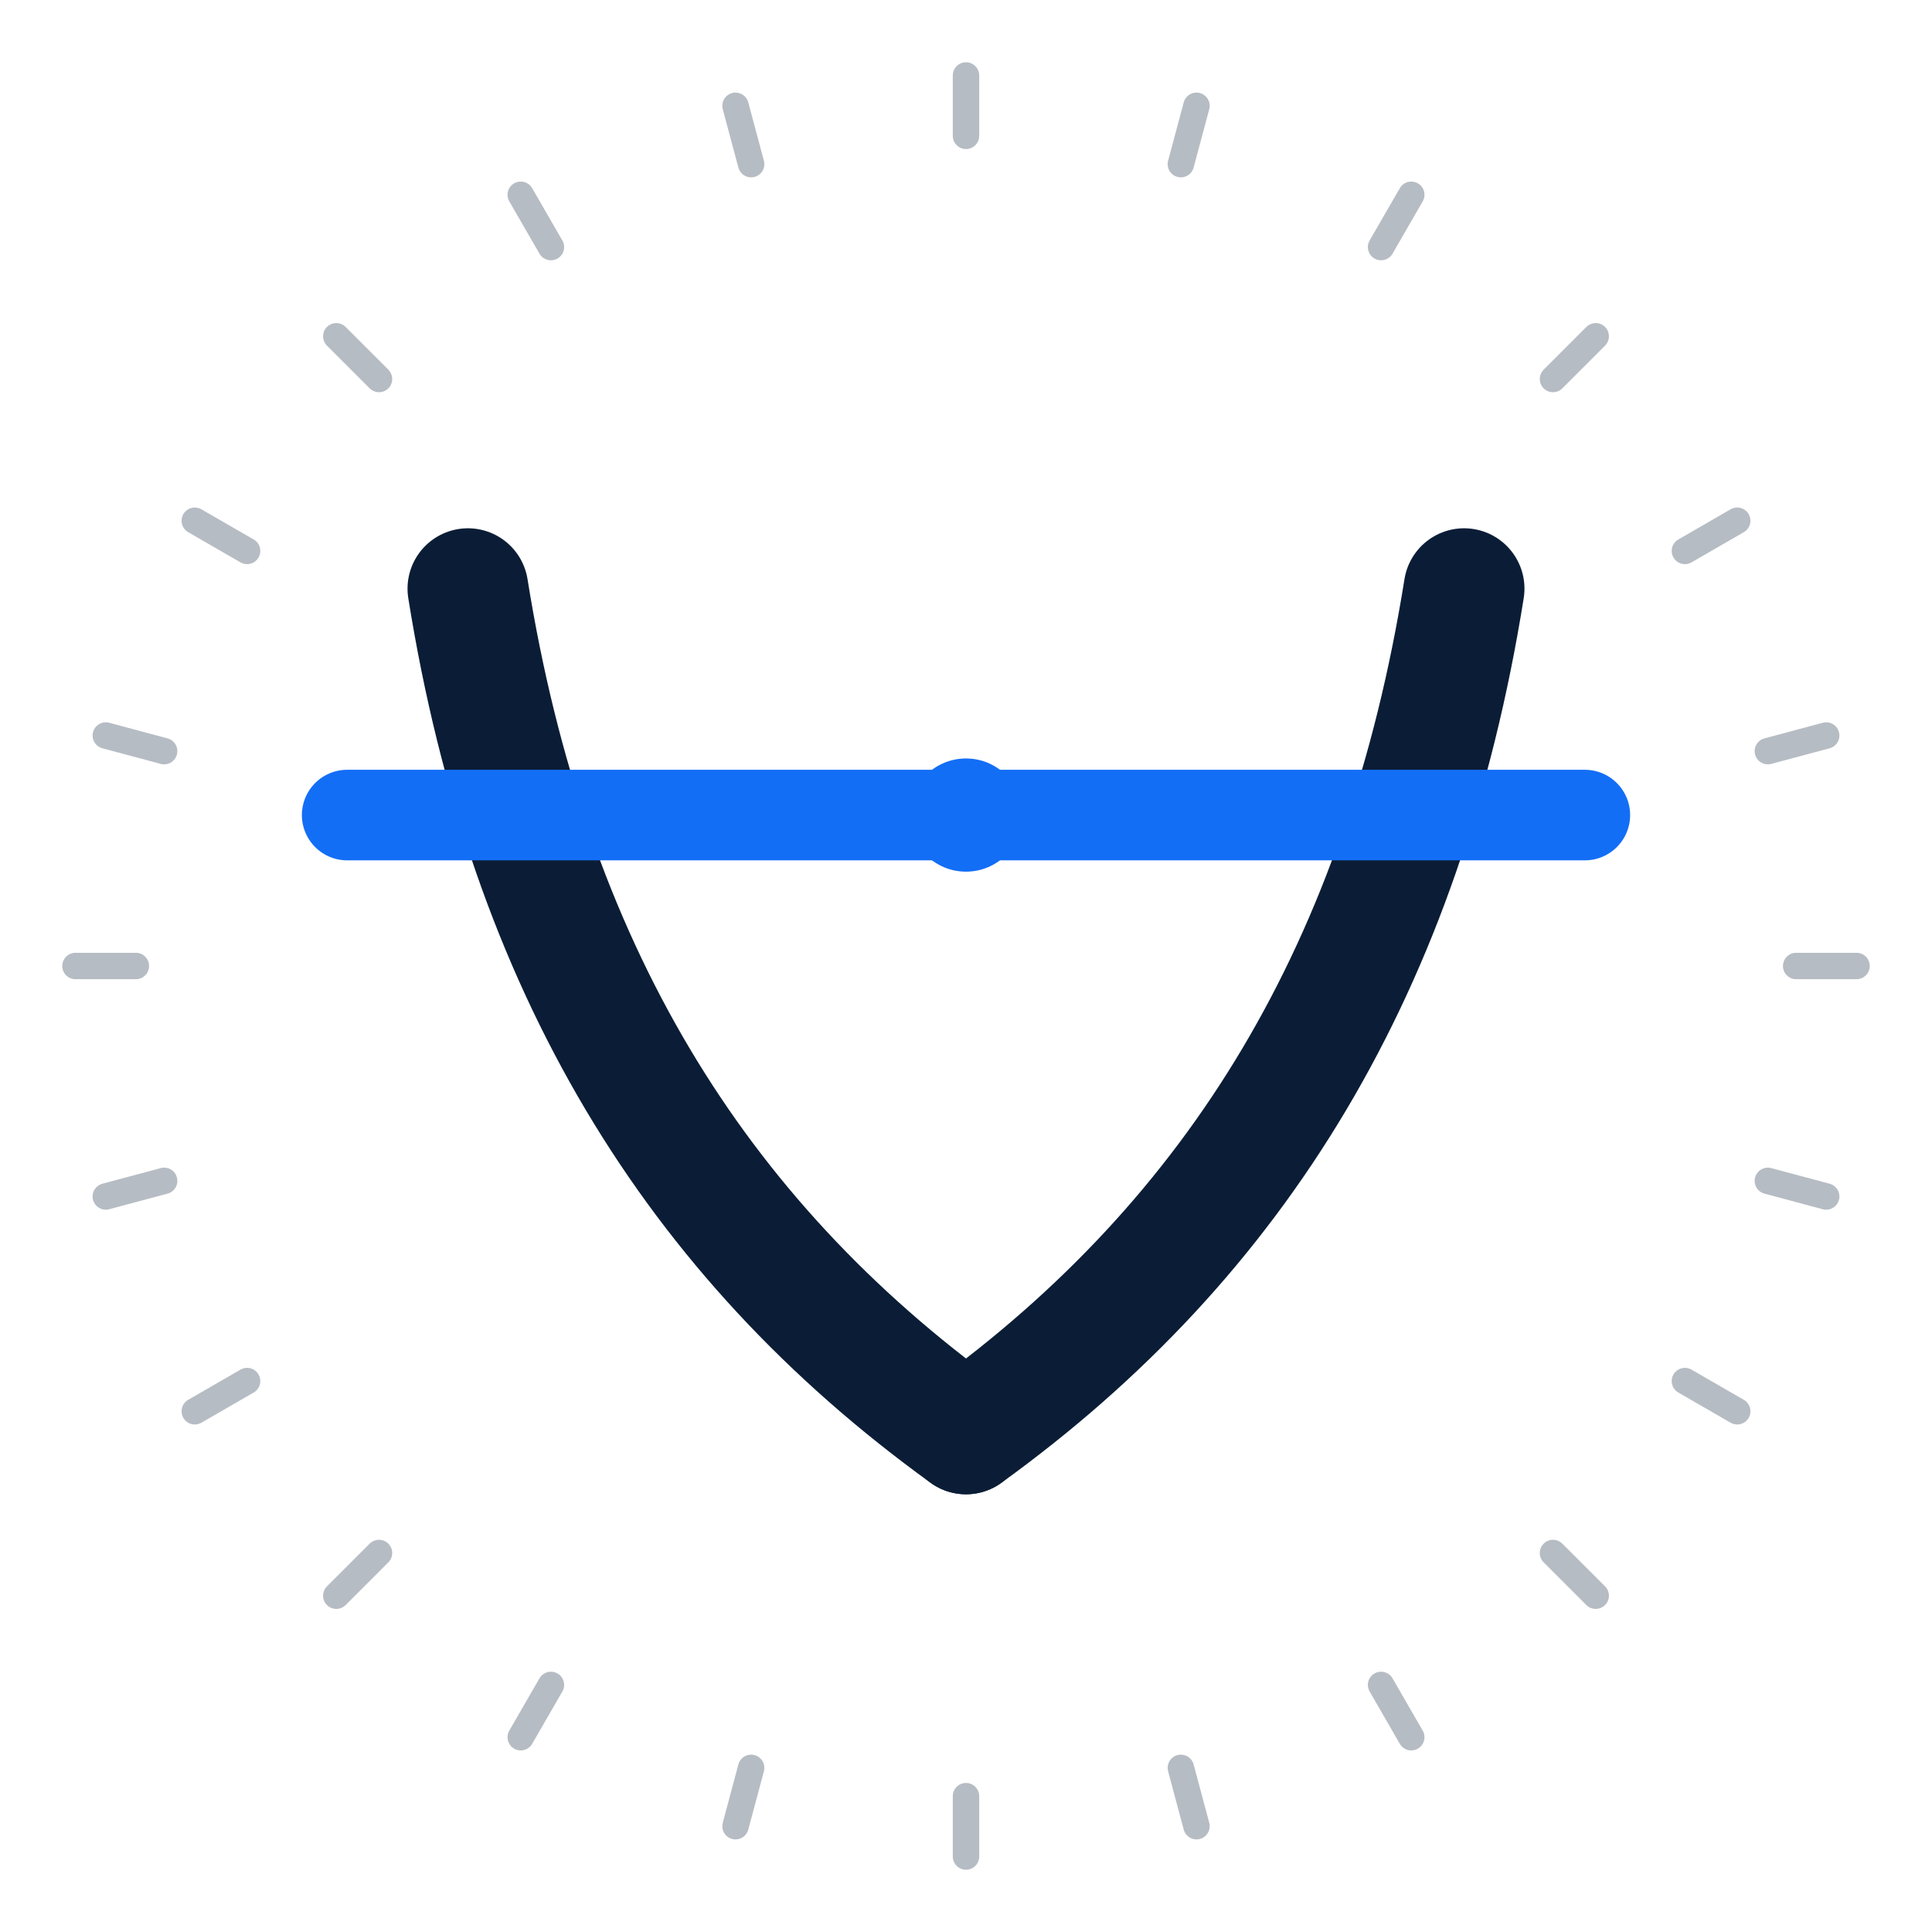
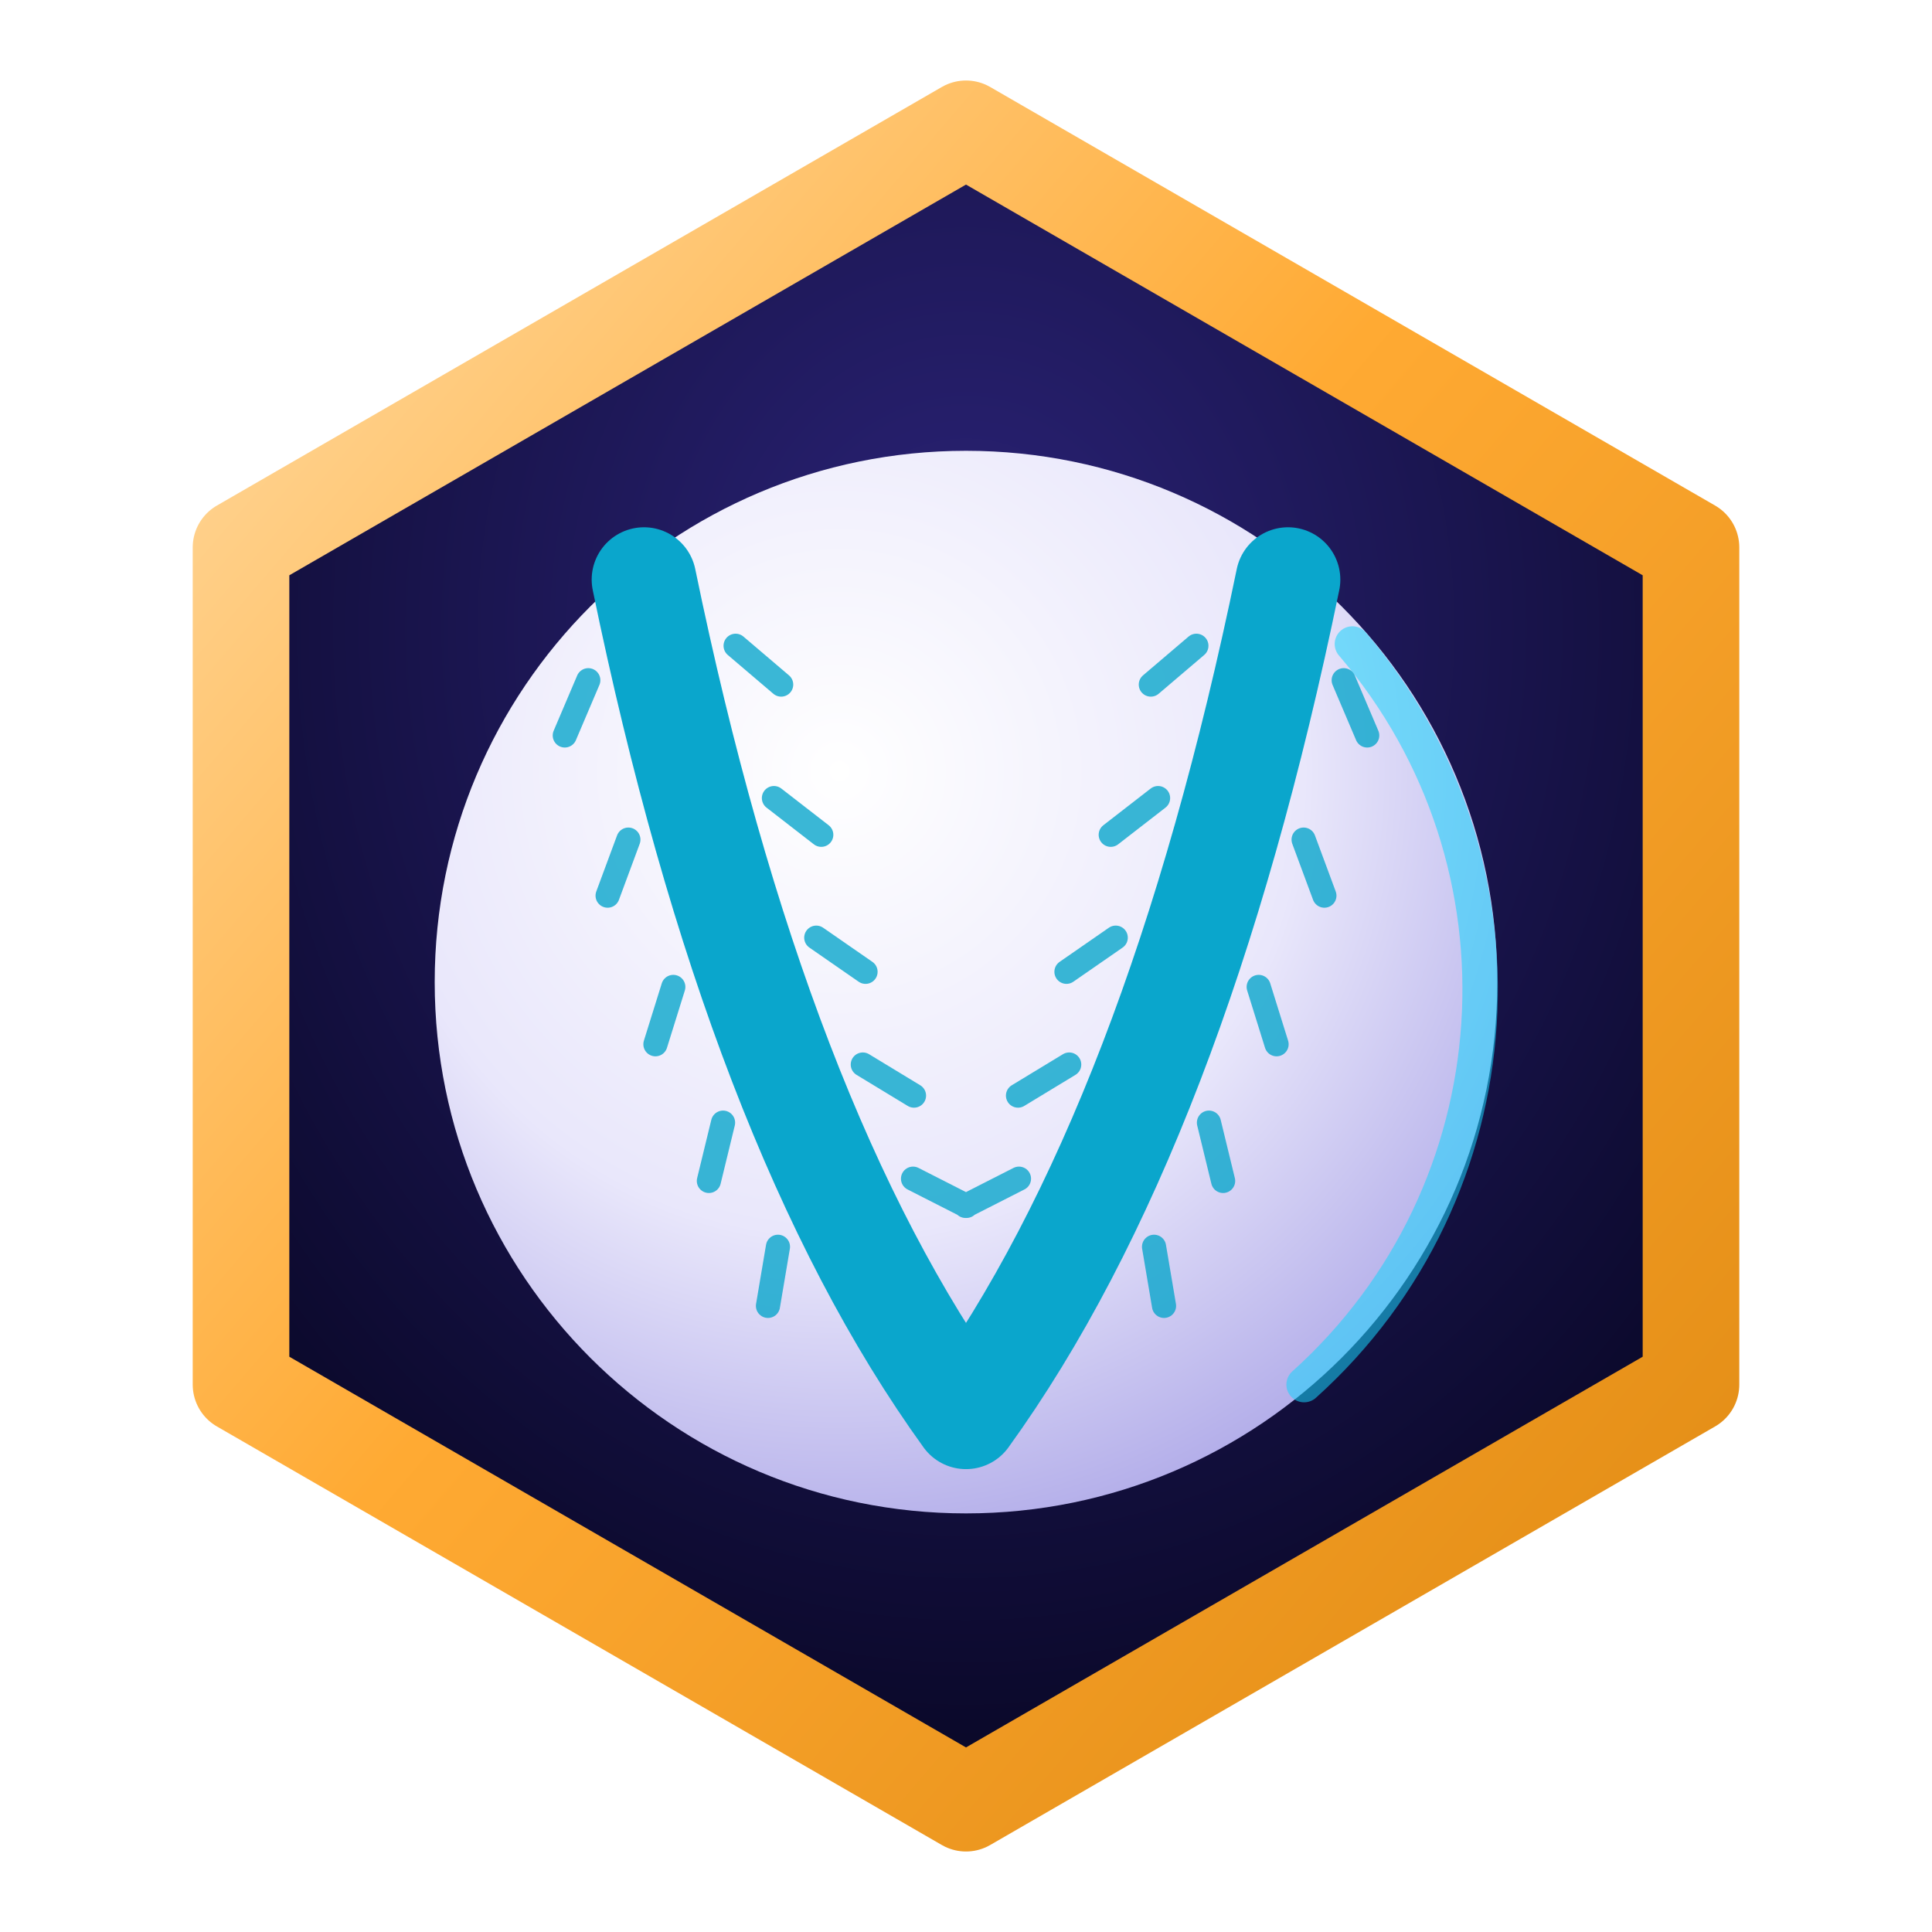
- <svg xmlns="http://www.w3.org/2000/svg" viewBox="0 0 256 256" width="256" height="256" role="img" aria-labelledby="vande-title">
-   <g class="ticks" stroke="#0B1D36" stroke-width="3.5" stroke-linecap="round" opacity="0.3">
-     <line x1="128" y1="18" x2="128" y2="10" />
-     <line x1="156.47" y1="21.75" x2="158.54" y2="14.02" />
-     <line x1="183" y1="32.74" x2="187" y2="25.81" />
-     <line x1="205.78" y1="50.22" x2="211.44" y2="44.56" />
-     <line x1="223.26" y1="73" x2="230.19" y2="69" />
-     <line x1="234.25" y1="99.53" x2="241.98" y2="97.46" />
-     <line x1="238" y1="128" x2="246" y2="128" />
-     <line x1="234.25" y1="156.47" x2="241.98" y2="158.54" />
-     <line x1="223.26" y1="183" x2="230.19" y2="187" />
-     <line x1="205.78" y1="205.78" x2="211.44" y2="211.44" />
-     <line x1="183" y1="223.26" x2="187" y2="230.19" />
-     <line x1="156.47" y1="234.25" x2="158.54" y2="241.98" />
-     <line x1="128" y1="238" x2="128" y2="246" />
-     <line x1="99.53" y1="234.25" x2="97.46" y2="241.98" />
-     <line x1="73" y1="223.26" x2="69" y2="230.19" />
-     <line x1="50.22" y1="205.78" x2="44.56" y2="211.44" />
-     <line x1="32.74" y1="183" x2="25.81" y2="187" />
-     <line x1="21.75" y1="156.47" x2="14.02" y2="158.54" />
-     <line x1="18" y1="128" x2="10" y2="128" />
-     <line x1="21.75" y1="99.53" x2="14.02" y2="97.46" />
-     <line x1="32.74" y1="73" x2="25.81" y2="69" />
-     <line x1="50.22" y1="50.22" x2="44.56" y2="44.56" />
-     <line x1="73" y1="32.74" x2="69" y2="25.81" />
-     <line x1="99.53" y1="21.75" x2="97.46" y2="14.02" />
-   </g>
-   <g class="arms" fill="none" stroke="#0B1D36" stroke-width="16" stroke-linecap="round" stroke-linejoin="round">
-     <path class="armLeft" d="M62 78C70 128 92 164 128 190" />
-     <path class="armRight" d="M194 78C186 128 164 164 128 190" />
-   </g>
-   <path class="beam" d="M46 108H210" fill="none" stroke="#136EF6" stroke-width="12" stroke-linecap="round" />
-   <circle class="fulcrum" cx="128" cy="108" r="7.5" fill="#136EF6" />
+ <svg xmlns="http://www.w3.org/2000/svg" width="512" height="512" viewBox="0 0 120 120" role="img" aria-labelledby="t">
+   <defs>
+     <radialGradient id="mb" cx="50%" cy="30%" r="75%">
+       <stop offset="0" stop-color="#2b2378" />
+       <stop offset="0.6" stop-color="#151143" />
+       <stop offset="1" stop-color="#06051f" />
+     </radialGradient>
+     <linearGradient id="mg" x1="0" y1="0" x2="1" y2="1">
+       <stop offset="0" stop-color="#ffdba3" />
+       <stop offset="0.45" stop-color="#ffaa33" />
+       <stop offset="1" stop-color="#e08a12" />
+     </linearGradient>
+     <radialGradient id="mw" cx="38%" cy="30%" r="80%">
+       <stop offset="0" stop-color="#ffffff" />
+       <stop offset="0.55" stop-color="#e9e7fb" />
+       <stop offset="1" stop-color="#a9a3e6" />
+     </radialGradient>
+   </defs>
+   <path d="M60.00 8.00 L105.03 34.00 L105.03 86.00 L60.00 112.00 L14.97 86.00 L14.97 34.00Z" fill="url(#mb)" stroke="url(#mg)" stroke-width="6" stroke-linejoin="round" />
+   <circle cx="60" cy="61" r="33" fill="url(#mw)" />
+   <path d="M84 40A33 33 0 0 1 81 86" fill="none" stroke="#19d3fa" stroke-opacity="0.55" stroke-width="2.2" stroke-linecap="round" />
+   <path d="M40 36Q47 70 60 88M80 36Q73 70 60 88" fill="none" stroke="#0aa6cc" stroke-width="6.5" stroke-linecap="round" />
+   <path d="M45.69 40.11L48.52 42.52M36.54 42.25L35.08 45.68M48.07 49.57L51.01 51.85M39.03 52.15L37.74 55.63M50.70 58.24L53.76 60.36M41.82 61.30L40.71 64.86M53.59 66.12L56.77 68.05M44.91 69.73L44.03 73.35M56.71 73.21L60.03 74.90M48.32 77.44L47.70 81.11M83.46 42.25L84.92 45.68M74.31 40.11L71.48 42.52M80.97 52.15L82.26 55.63M71.93 49.57L68.99 51.85M78.18 61.30L79.29 64.86M69.30 58.24L66.24 60.36M75.09 69.73L75.97 73.35M66.41 66.12L63.23 68.05M71.68 77.44L72.30 81.11M63.29 73.21L59.97 74.90" fill="none" stroke="#0aa6cc" stroke-width="1.5" stroke-linecap="round" opacity="0.8" />
</svg>
